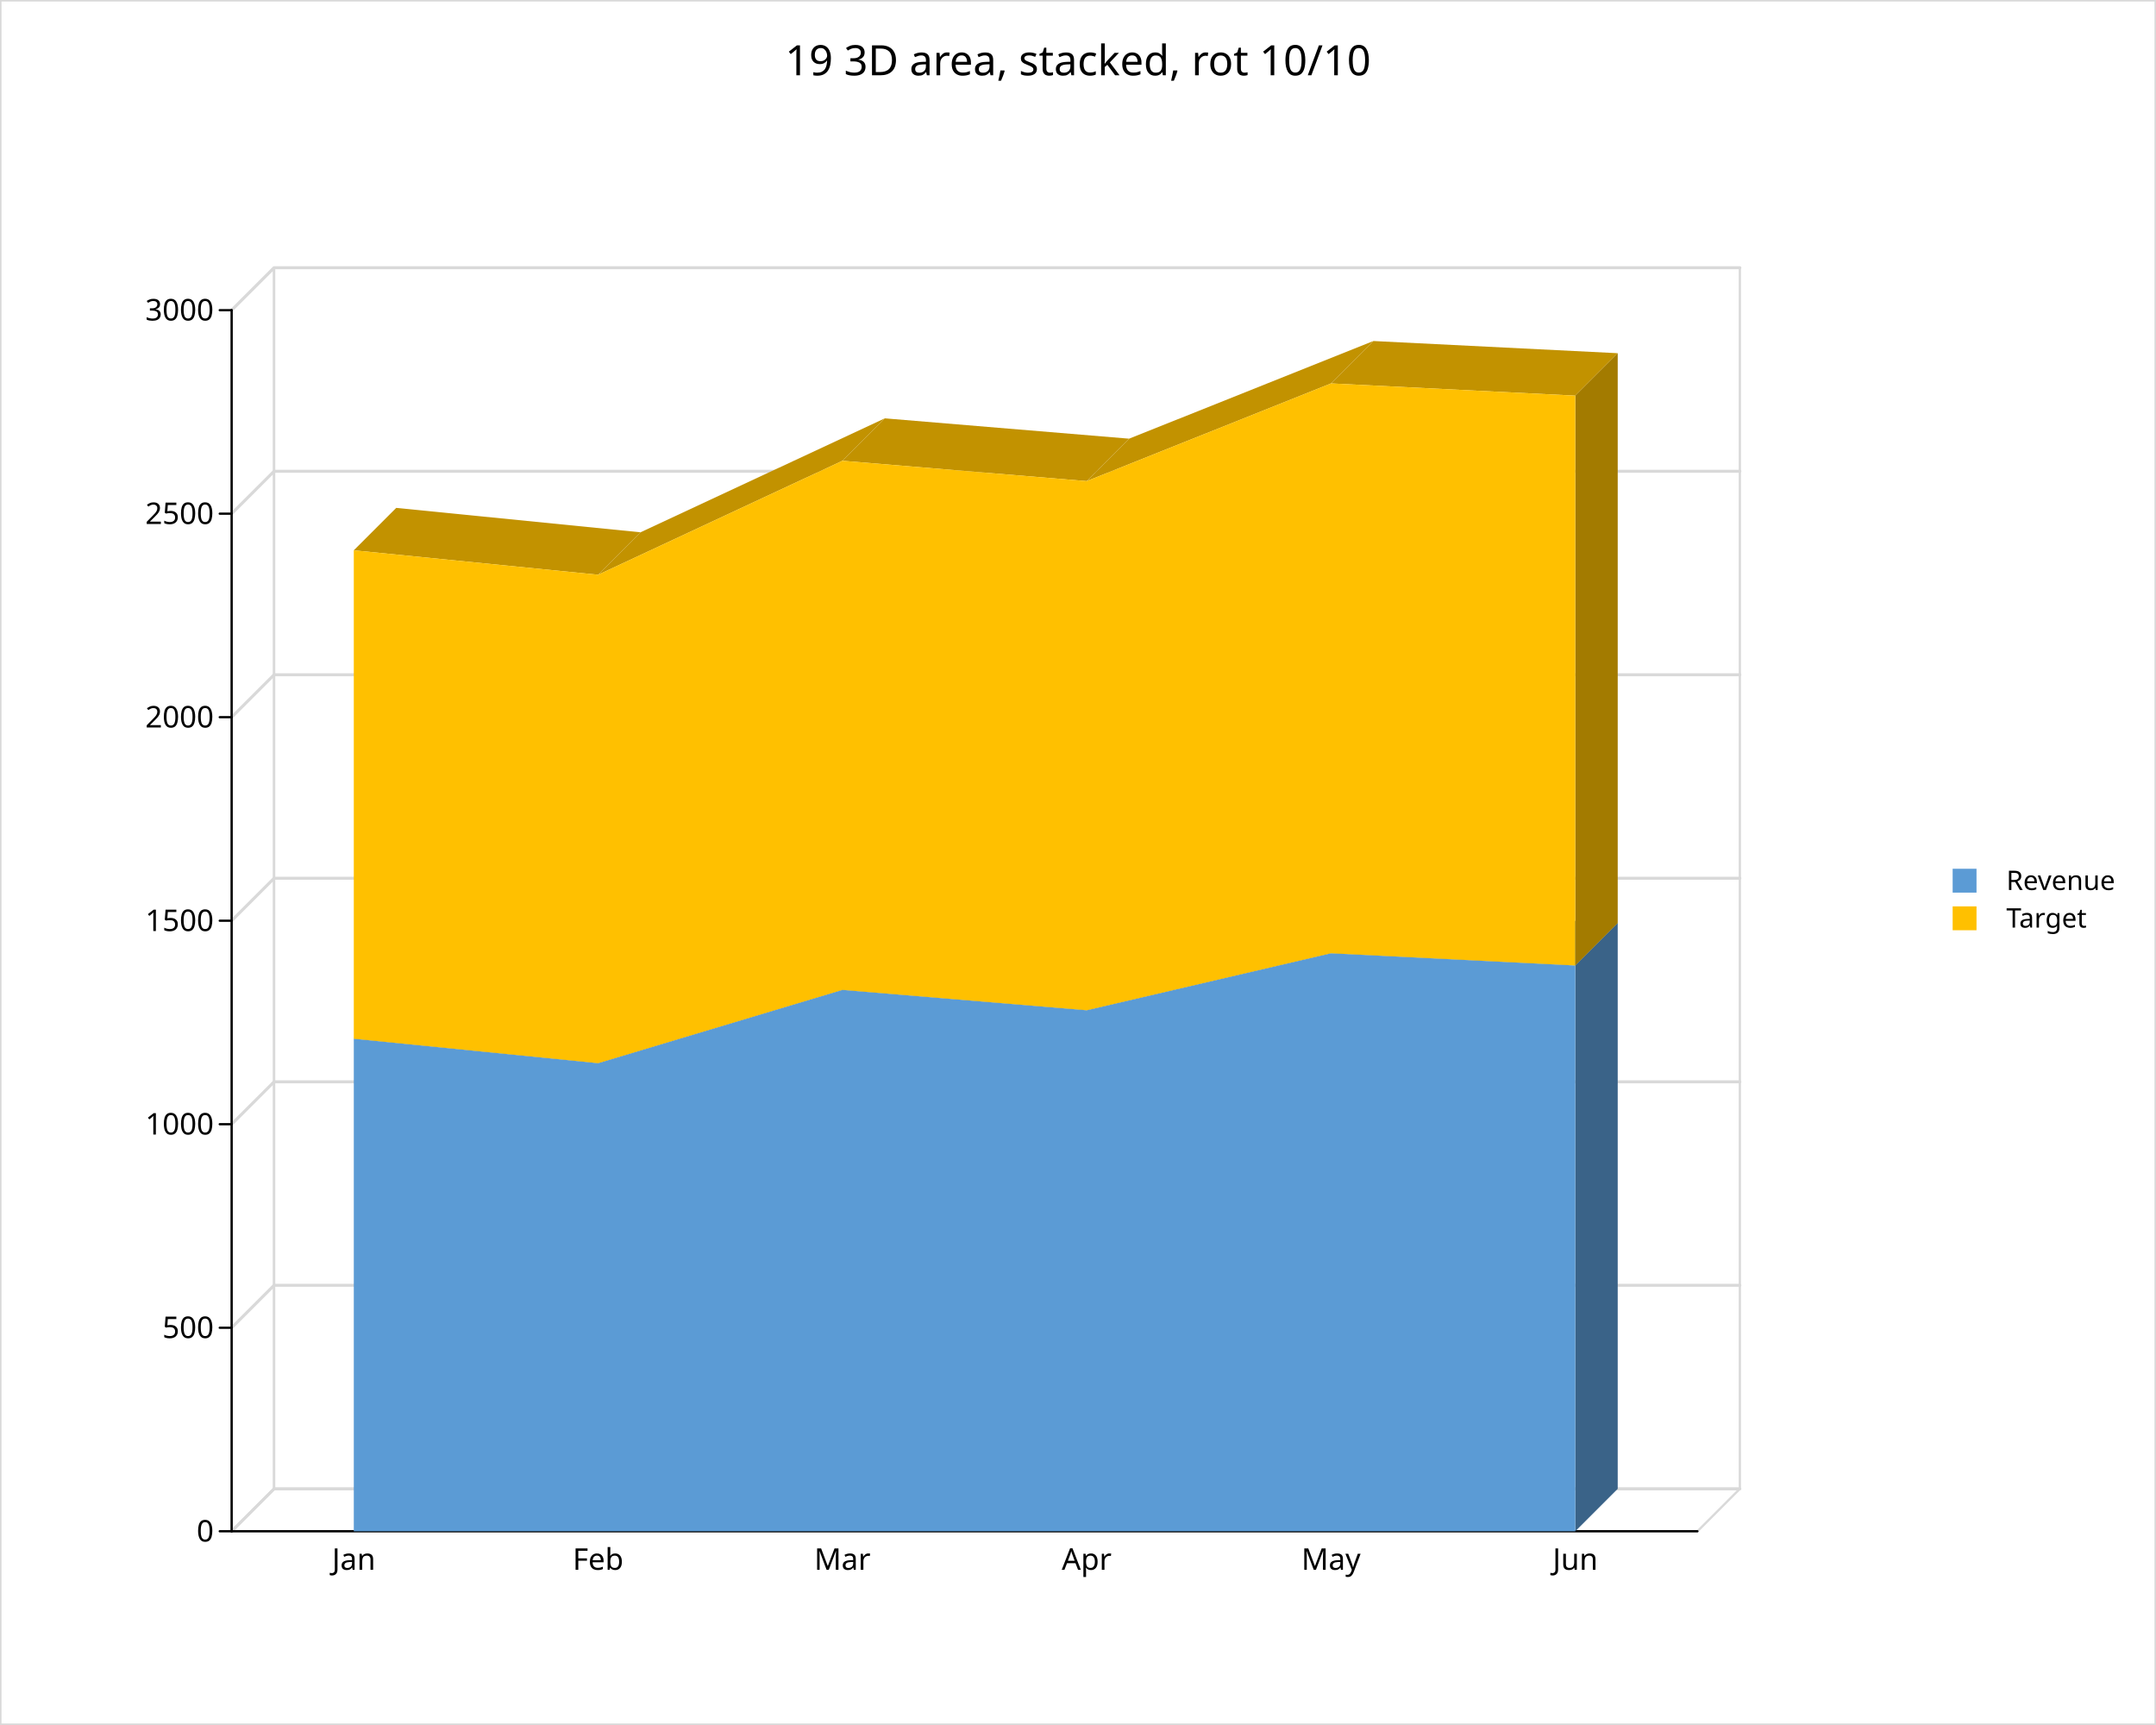
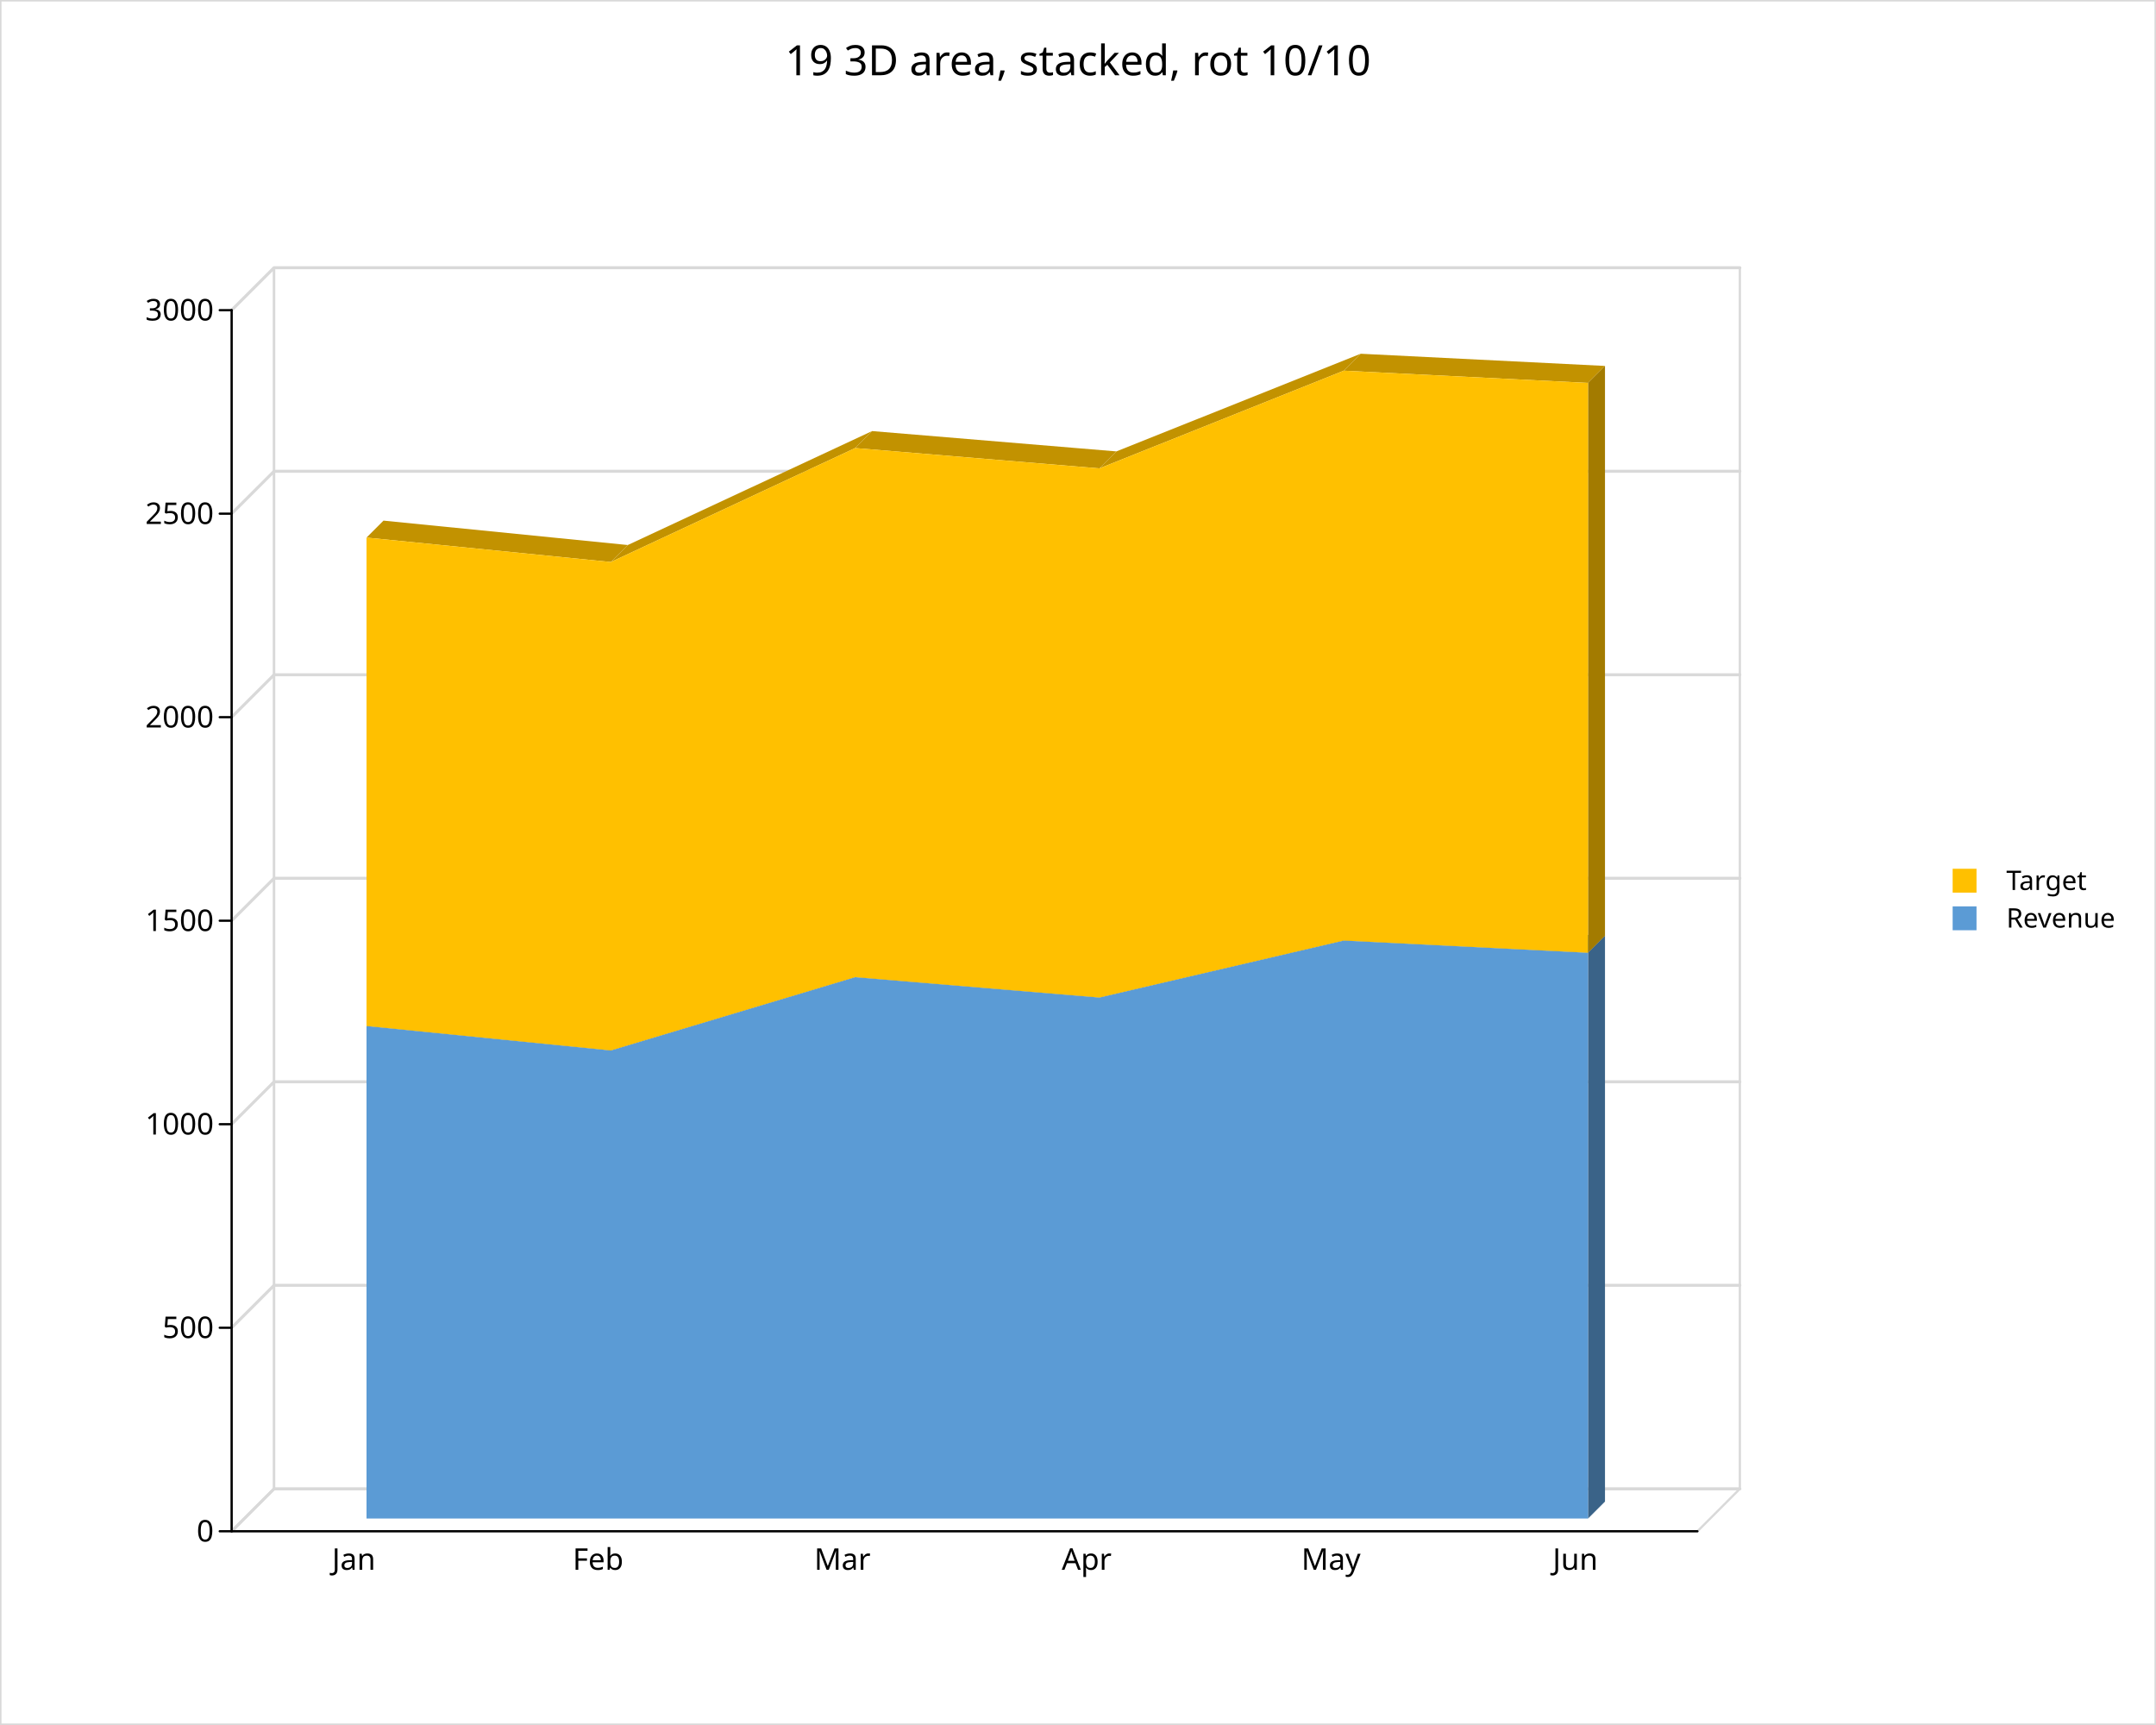
<svg xmlns="http://www.w3.org/2000/svg" class="svglite" data-engine-version="2.0" width="720.00pt" height="576.00pt" viewBox="0 0 720.00 576.00">
  <defs>
    <style type="text/css">
    .svglite line, .svglite polyline, .svglite polygon, .svglite path, .svglite rect, .svglite circle {
      fill: none;
      stroke: #000000;
      stroke-linecap: round;
      stroke-linejoin: round;
      stroke-miterlimit: 10.00;
    }
  </style>
  </defs>
  <rect width="100%" height="100%" style="stroke: none; fill: #FFFFFF;" />
  <defs>
    <clipPath id="cpMC4wMHw3MjAuMDB8MC4wMHw1NzYuMDA=">
      <rect x="0.00" y="0.00" width="720.00" height="576.00" />
    </clipPath>
  </defs>
  <g clip-path="url(#cpMC4wMHw3MjAuMDB8MC4wMHw1NzYuMDA=)">
    <rect x="0.00" y="0.00" width="720.00" height="576.00" style="stroke-width: 1.00; stroke: #D9D9D9; fill: #FFFFFF;" />
    <text x="360.00" y="25.14" text-anchor="middle" style="font-size: 14.00px; font-family: sans;" textLength="188.36px" lengthAdjust="spacingAndGlyphs">19 3D area, stacked, rot 10/10</text>
    <polygon points="91.53,497.14 581.03,497.14 581.03,89.40 91.53,89.40 " style="stroke-width: 0.75; stroke: #D9D9D9; fill: none;" />
    <polygon points="77.36,511.31 91.53,497.14 91.53,89.40 77.36,103.57 " style="stroke-width: 0.75; stroke: #D9D9D9; fill: none;" />
    <polygon points="77.36,511.31 566.86,511.31 581.03,497.14 91.53,497.14 " style="stroke-width: 0.75; stroke: #D9D9D9; fill: none;" />
    <polyline points="77.36,511.31 91.53,497.14 581.03,497.14 " style="stroke-width: 1.00; stroke: #D9D9D9;" />
    <polyline points="77.36,443.35 91.53,429.18 581.03,429.18 " style="stroke-width: 1.00; stroke: #D9D9D9;" />
    <polyline points="77.36,375.39 91.53,361.23 581.03,361.23 " style="stroke-width: 1.00; stroke: #D9D9D9;" />
    <polyline points="77.36,307.44 91.53,293.27 581.03,293.27 " style="stroke-width: 1.00; stroke: #D9D9D9;" />
    <polyline points="77.36,239.48 91.53,225.31 581.03,225.31 " style="stroke-width: 1.00; stroke: #D9D9D9;" />
    <polyline points="77.36,171.52 91.53,157.36 581.03,157.36 " style="stroke-width: 1.00; stroke: #D9D9D9;" />
    <polyline points="77.36,103.57 91.53,89.40 581.03,89.40 " style="stroke-width: 1.00; stroke: #D9D9D9;" />
    <polyline points="77.36,511.31 77.36,103.57 " style="stroke-width: 0.75;" />
    <polyline points="77.36,511.31 566.86,511.31 " style="stroke-width: 0.75;" />
    <polyline points="77.36,511.31 73.38,511.31 " style="stroke-width: 0.75;" />
    <text x="71.39" y="514.75" text-anchor="end" style="font-size: 10.00px; font-family: sans;" textLength="5.56px" lengthAdjust="spacingAndGlyphs">0</text>
    <polyline points="77.36,443.35 73.38,443.35 " style="stroke-width: 0.75;" />
    <text x="71.39" y="446.79" text-anchor="end" style="font-size: 10.00px; font-family: sans;" textLength="16.69px" lengthAdjust="spacingAndGlyphs">500</text>
    <polyline points="77.36,375.39 73.38,375.39 " style="stroke-width: 0.75;" />
    <text x="71.39" y="378.83" text-anchor="end" style="font-size: 10.00px; font-family: sans;" textLength="22.25px" lengthAdjust="spacingAndGlyphs">1000</text>
    <polyline points="77.36,307.44 73.38,307.44 " style="stroke-width: 0.75;" />
    <text x="71.39" y="310.88" text-anchor="end" style="font-size: 10.00px; font-family: sans;" textLength="22.25px" lengthAdjust="spacingAndGlyphs">1500</text>
    <polyline points="77.36,239.48 73.38,239.48 " style="stroke-width: 0.75;" />
    <text x="71.39" y="242.92" text-anchor="end" style="font-size: 10.00px; font-family: sans;" textLength="22.25px" lengthAdjust="spacingAndGlyphs">2000</text>
    <polyline points="77.36,171.52 73.38,171.52 " style="stroke-width: 0.75;" />
    <text x="71.39" y="174.97" text-anchor="end" style="font-size: 10.00px; font-family: sans;" textLength="22.25px" lengthAdjust="spacingAndGlyphs">2500</text>
    <polyline points="77.36,103.57 73.38,103.57 " style="stroke-width: 0.75;" />
    <text x="71.39" y="107.01" text-anchor="end" style="font-size: 10.00px; font-family: sans;" textLength="22.25px" lengthAdjust="spacingAndGlyphs">3000</text>
    <text x="118.15" y="524.17" text-anchor="middle" style="font-size: 10.00px; font-family: sans;" textLength="16.13px" lengthAdjust="spacingAndGlyphs">Jan</text>
    <text x="199.74" y="524.17" text-anchor="middle" style="font-size: 10.00px; font-family: sans;" textLength="17.23px" lengthAdjust="spacingAndGlyphs">Feb</text>
    <text x="281.32" y="524.17" text-anchor="middle" style="font-size: 10.00px; font-family: sans;" textLength="17.23px" lengthAdjust="spacingAndGlyphs">Mar</text>
    <text x="362.90" y="524.17" text-anchor="middle" style="font-size: 10.00px; font-family: sans;" textLength="15.56px" lengthAdjust="spacingAndGlyphs">Apr</text>
    <text x="444.49" y="524.17" text-anchor="middle" style="font-size: 10.00px; font-family: sans;" textLength="18.90px" lengthAdjust="spacingAndGlyphs">May</text>
    <text x="526.07" y="524.17" text-anchor="middle" style="font-size: 10.00px; font-family: sans;" textLength="16.13px" lengthAdjust="spacingAndGlyphs">Jun</text>
-     <polygon points="118.15,346.85 199.74,355.01 213.90,340.84 132.32,332.69 " style="stroke-width: 0.75; stroke: none; fill: #4576A2;" />
-     <polygon points="199.74,355.01 281.32,330.54 295.49,316.38 213.90,340.84 " style="stroke-width: 0.75; stroke: none; fill: #4576A2;" />
-     <polygon points="281.32,330.54 362.90,337.34 377.07,323.17 295.49,316.38 " style="stroke-width: 0.75; stroke: none; fill: #4576A2;" />
-     <polygon points="362.90,337.34 444.49,318.31 458.65,304.14 377.07,323.17 " style="stroke-width: 0.75; stroke: none; fill: #4576A2;" />
-     <polygon points="444.49,318.31 526.07,322.39 540.24,308.22 458.65,304.14 " style="stroke-width: 0.75; stroke: none; fill: #4576A2;" />
-     <polygon points="526.07,511.31 526.07,322.39 540.24,308.22 540.24,497.14 " style="stroke-width: 0.75; stroke: none; fill: #3A6388;" />
-     <polygon points="118.15,511.31 199.74,511.31 281.32,511.31 362.90,511.31 444.49,511.31 526.07,511.31 526.07,322.39 444.49,318.31 362.90,337.34 281.32,330.54 199.74,355.01 118.15,346.85 " style="stroke-width: 0.75; stroke: none; fill: #5B9BD5;" />
-     <polygon points="118.15,183.76 199.74,191.91 213.90,177.74 132.32,169.59 " style="stroke-width: 0.75; stroke: none; fill: #C29200;" />
-     <polygon points="199.74,191.91 281.32,153.86 295.49,139.69 213.90,177.74 " style="stroke-width: 0.75; stroke: none; fill: #C29200;" />
-     <polygon points="281.32,153.86 362.90,160.65 377.07,146.48 295.49,139.69 " style="stroke-width: 0.75; stroke: none; fill: #C29200;" />
-     <polygon points="362.90,160.65 444.49,128.03 458.65,113.87 377.07,146.48 " style="stroke-width: 0.75; stroke: none; fill: #C29200;" />
-     <polygon points="444.49,128.03 526.07,132.11 540.24,117.94 458.65,113.87 " style="stroke-width: 0.75; stroke: none; fill: #C29200;" />
-     <polygon points="526.07,322.39 526.07,132.11 540.24,117.94 540.24,308.22 " style="stroke-width: 0.75; stroke: none; fill: #A37B00;" />
-     <polygon points="118.15,346.85 199.74,355.01 281.32,330.54 362.90,337.34 444.49,318.31 526.07,322.39 526.07,132.11 444.49,128.03 362.90,160.65 281.32,153.86 199.74,191.91 118.15,183.76 " style="stroke-width: 0.75; stroke: none; fill: #FFC000;" />
-     <rect x="652.09" y="290.09" width="7.97" height="7.97" style="stroke-width: 0.75; stroke: none; fill: #5B9BD5;" />
-     <text x="670.02" y="297.17" style="font-size: 9.00px; font-family: sans;" textLength="36.03px" lengthAdjust="spacingAndGlyphs">Revenue</text>
-     <rect x="652.09" y="302.65" width="7.97" height="7.97" style="stroke-width: 0.75; stroke: none; fill: #FFC000;" />
-     <text x="670.02" y="309.73" style="font-size: 9.00px; font-family: sans;" textLength="26.01px" lengthAdjust="spacingAndGlyphs">Target</text>
+     <polygon points="122.40,342.60 203.99,350.76 209.65,345.09 128.07,336.94 " style="stroke-width: 0.75; stroke: none; fill: #4576A2;" />
+     <polygon points="203.99,350.76 285.57,326.29 291.24,320.63 209.65,345.09 " style="stroke-width: 0.75; stroke: none; fill: #4576A2;" />
+     <polygon points="285.57,326.29 367.15,333.09 372.82,327.42 291.24,320.63 " style="stroke-width: 0.75; stroke: none; fill: #4576A2;" />
+     <polygon points="367.15,333.09 448.74,314.06 454.40,308.39 372.82,327.42 " style="stroke-width: 0.75; stroke: none; fill: #4576A2;" />
+     <polygon points="448.74,314.06 530.32,318.14 535.99,312.47 454.40,308.39 " style="stroke-width: 0.75; stroke: none; fill: #4576A2;" />
+     <polygon points="530.32,507.06 530.32,318.14 535.99,312.47 535.99,501.39 " style="stroke-width: 0.75; stroke: none; fill: #3A6388;" />
+     <polygon points="122.40,507.06 203.99,507.06 285.57,507.06 367.15,507.06 448.74,507.06 530.32,507.06 530.32,318.14 448.74,314.06 367.15,333.09 285.57,326.29 203.99,350.76 122.40,342.60 " style="stroke-width: 0.75; stroke: none; fill: #5B9BD5;" />
+     <polygon points="122.40,179.51 203.99,187.66 209.65,181.99 128.07,173.84 " style="stroke-width: 0.75; stroke: none; fill: #C29200;" />
+     <polygon points="203.99,187.66 285.57,149.61 291.24,143.94 209.65,181.99 " style="stroke-width: 0.75; stroke: none; fill: #C29200;" />
+     <polygon points="285.57,149.61 367.15,156.40 372.82,150.73 291.24,143.94 " style="stroke-width: 0.75; stroke: none; fill: #C29200;" />
+     <polygon points="367.15,156.40 448.74,123.78 454.40,118.12 372.82,150.73 " style="stroke-width: 0.75; stroke: none; fill: #C29200;" />
+     <polygon points="448.74,123.78 530.32,127.86 535.99,122.19 454.40,118.12 " style="stroke-width: 0.75; stroke: none; fill: #C29200;" />
+     <polygon points="530.32,318.14 530.32,127.86 535.99,122.19 535.99,312.47 " style="stroke-width: 0.75; stroke: none; fill: #A37B00;" />
+     <polygon points="122.40,342.60 203.99,350.76 285.57,326.29 367.15,333.09 448.74,314.06 530.32,318.14 530.32,127.86 448.74,123.78 367.15,156.40 285.57,149.61 203.99,187.66 122.40,179.51 " style="stroke-width: 0.75; stroke: none; fill: #FFC000;" />
+     <rect x="652.09" y="290.09" width="7.97" height="7.97" style="stroke-width: 0.75; stroke: none; fill: #FFC000;" />
+     <text x="670.02" y="297.17" style="font-size: 9.00px; font-family: sans;" textLength="26.01px" lengthAdjust="spacingAndGlyphs">Target</text>
+     <rect x="652.09" y="302.65" width="7.97" height="7.97" style="stroke-width: 0.75; stroke: none; fill: #5B9BD5;" />
+     <text x="670.02" y="309.73" style="font-size: 9.00px; font-family: sans;" textLength="36.03px" lengthAdjust="spacingAndGlyphs">Revenue</text>
  </g>
</svg>
